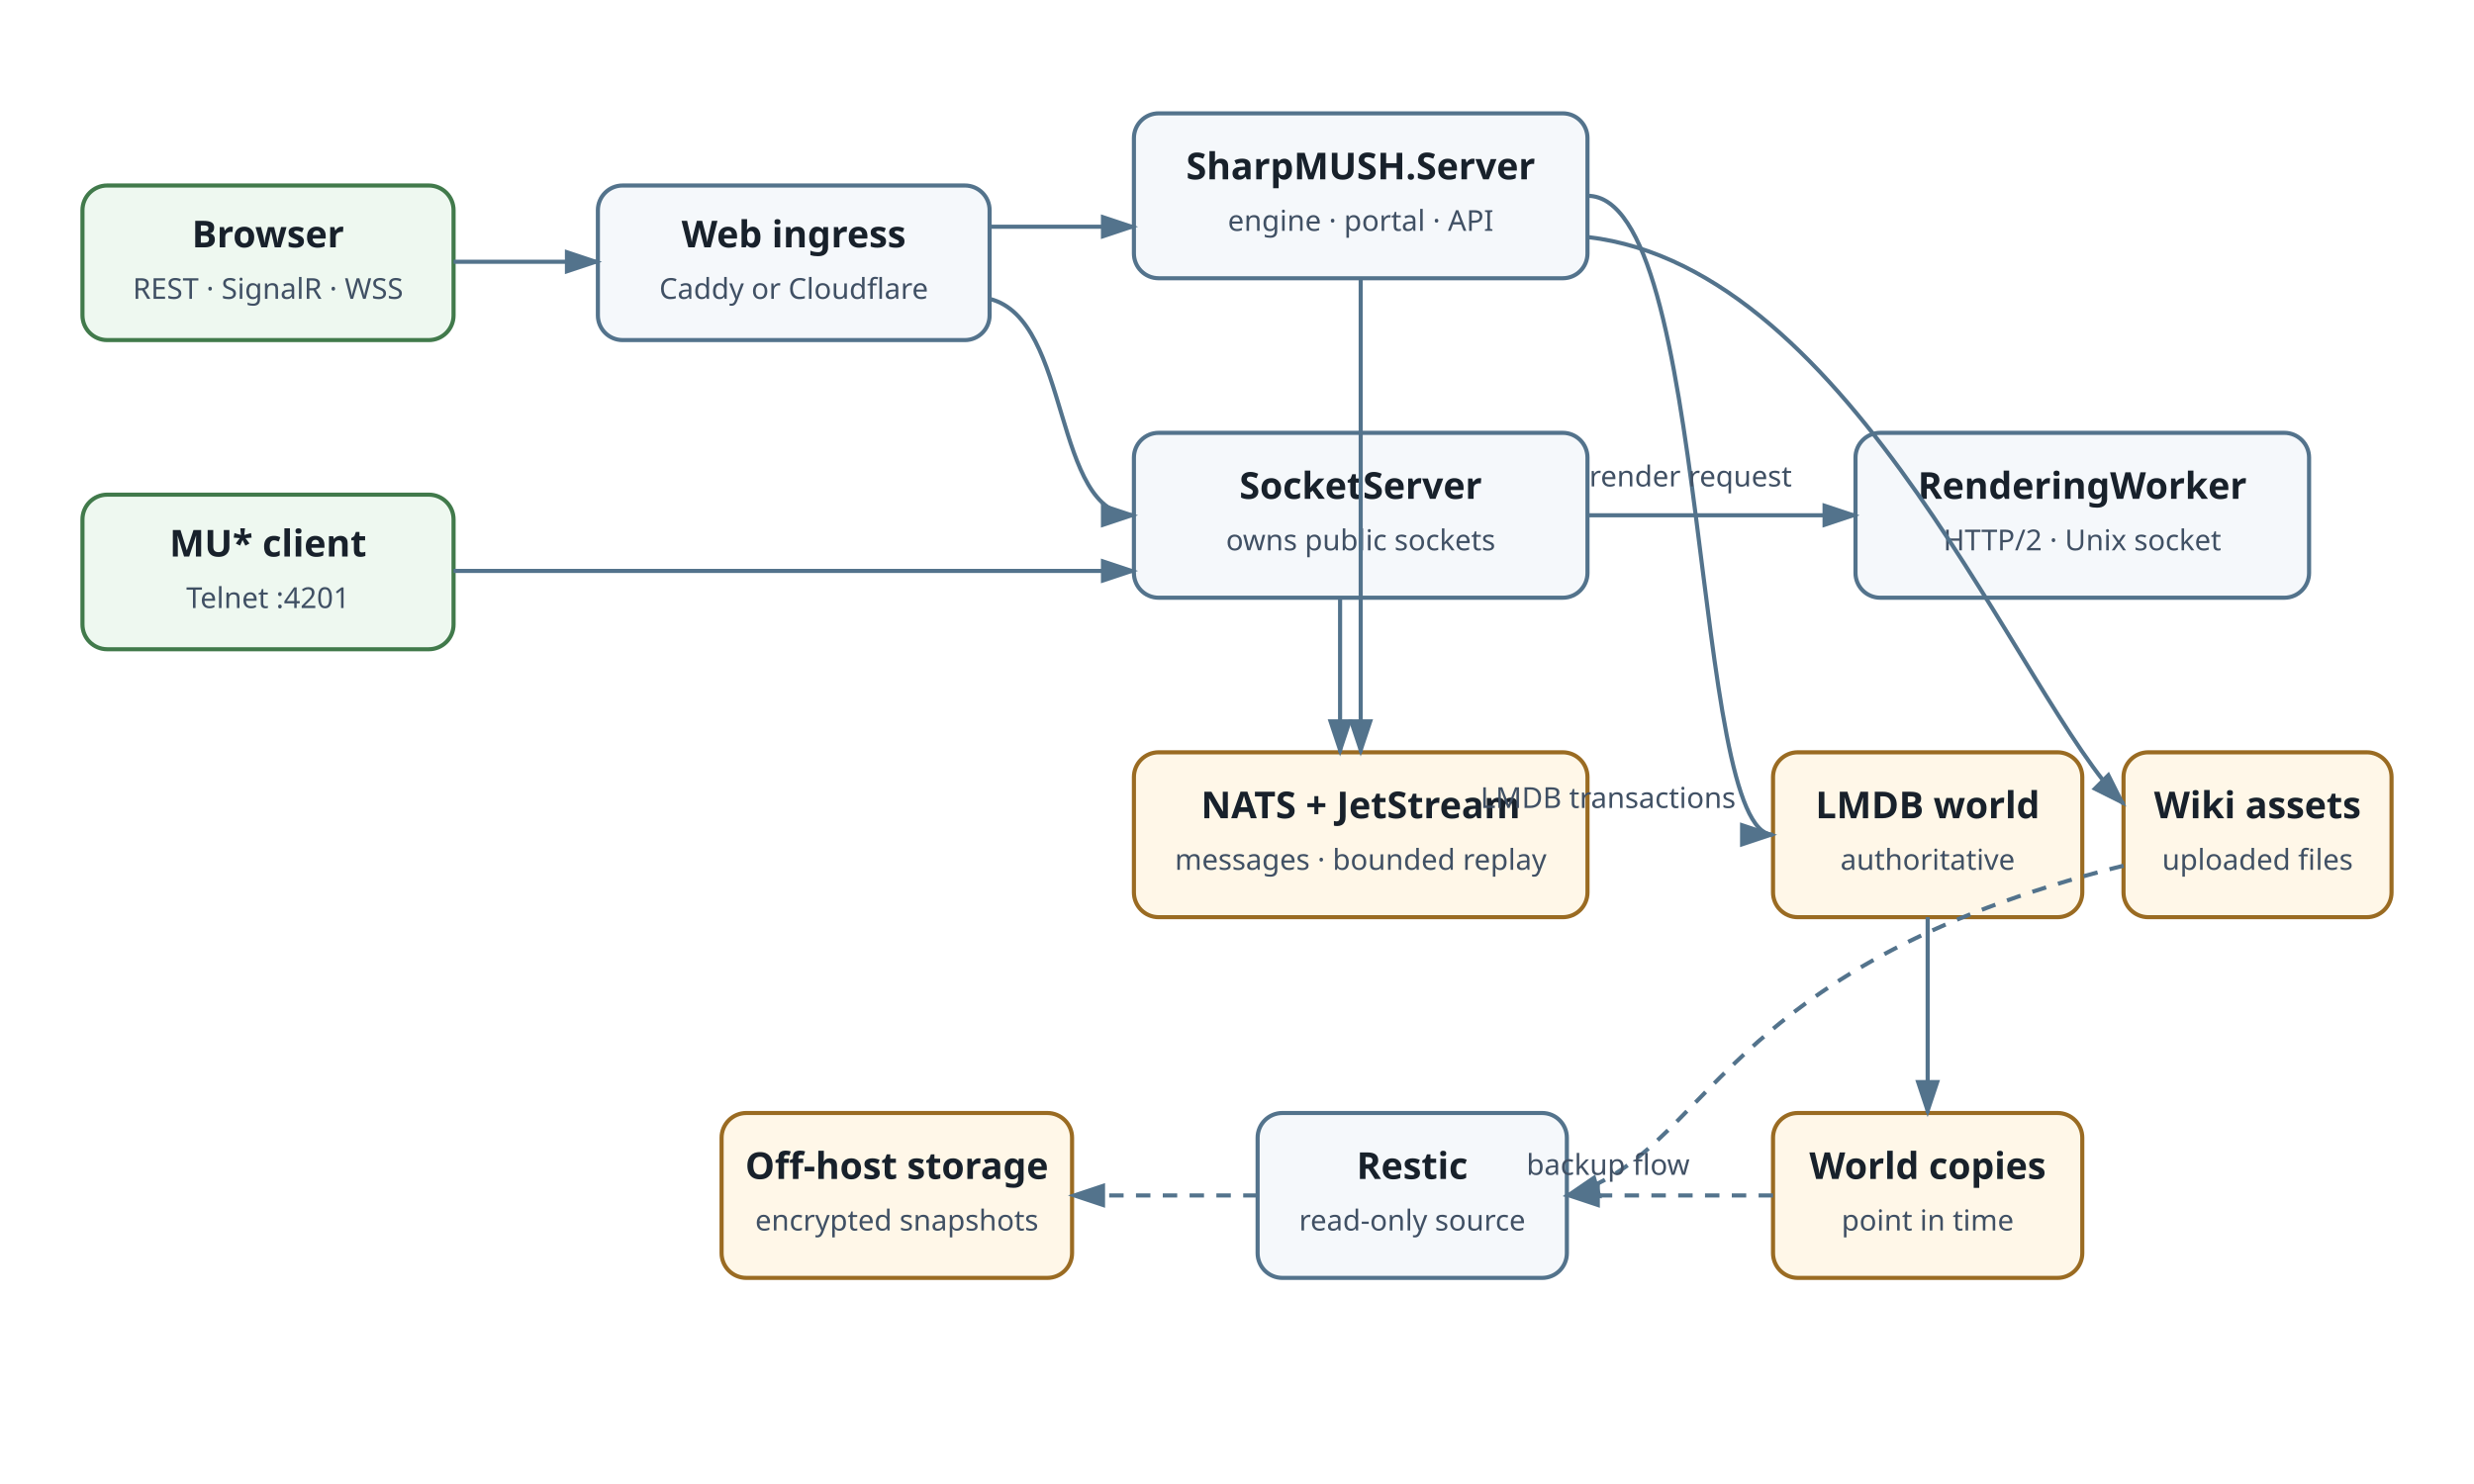
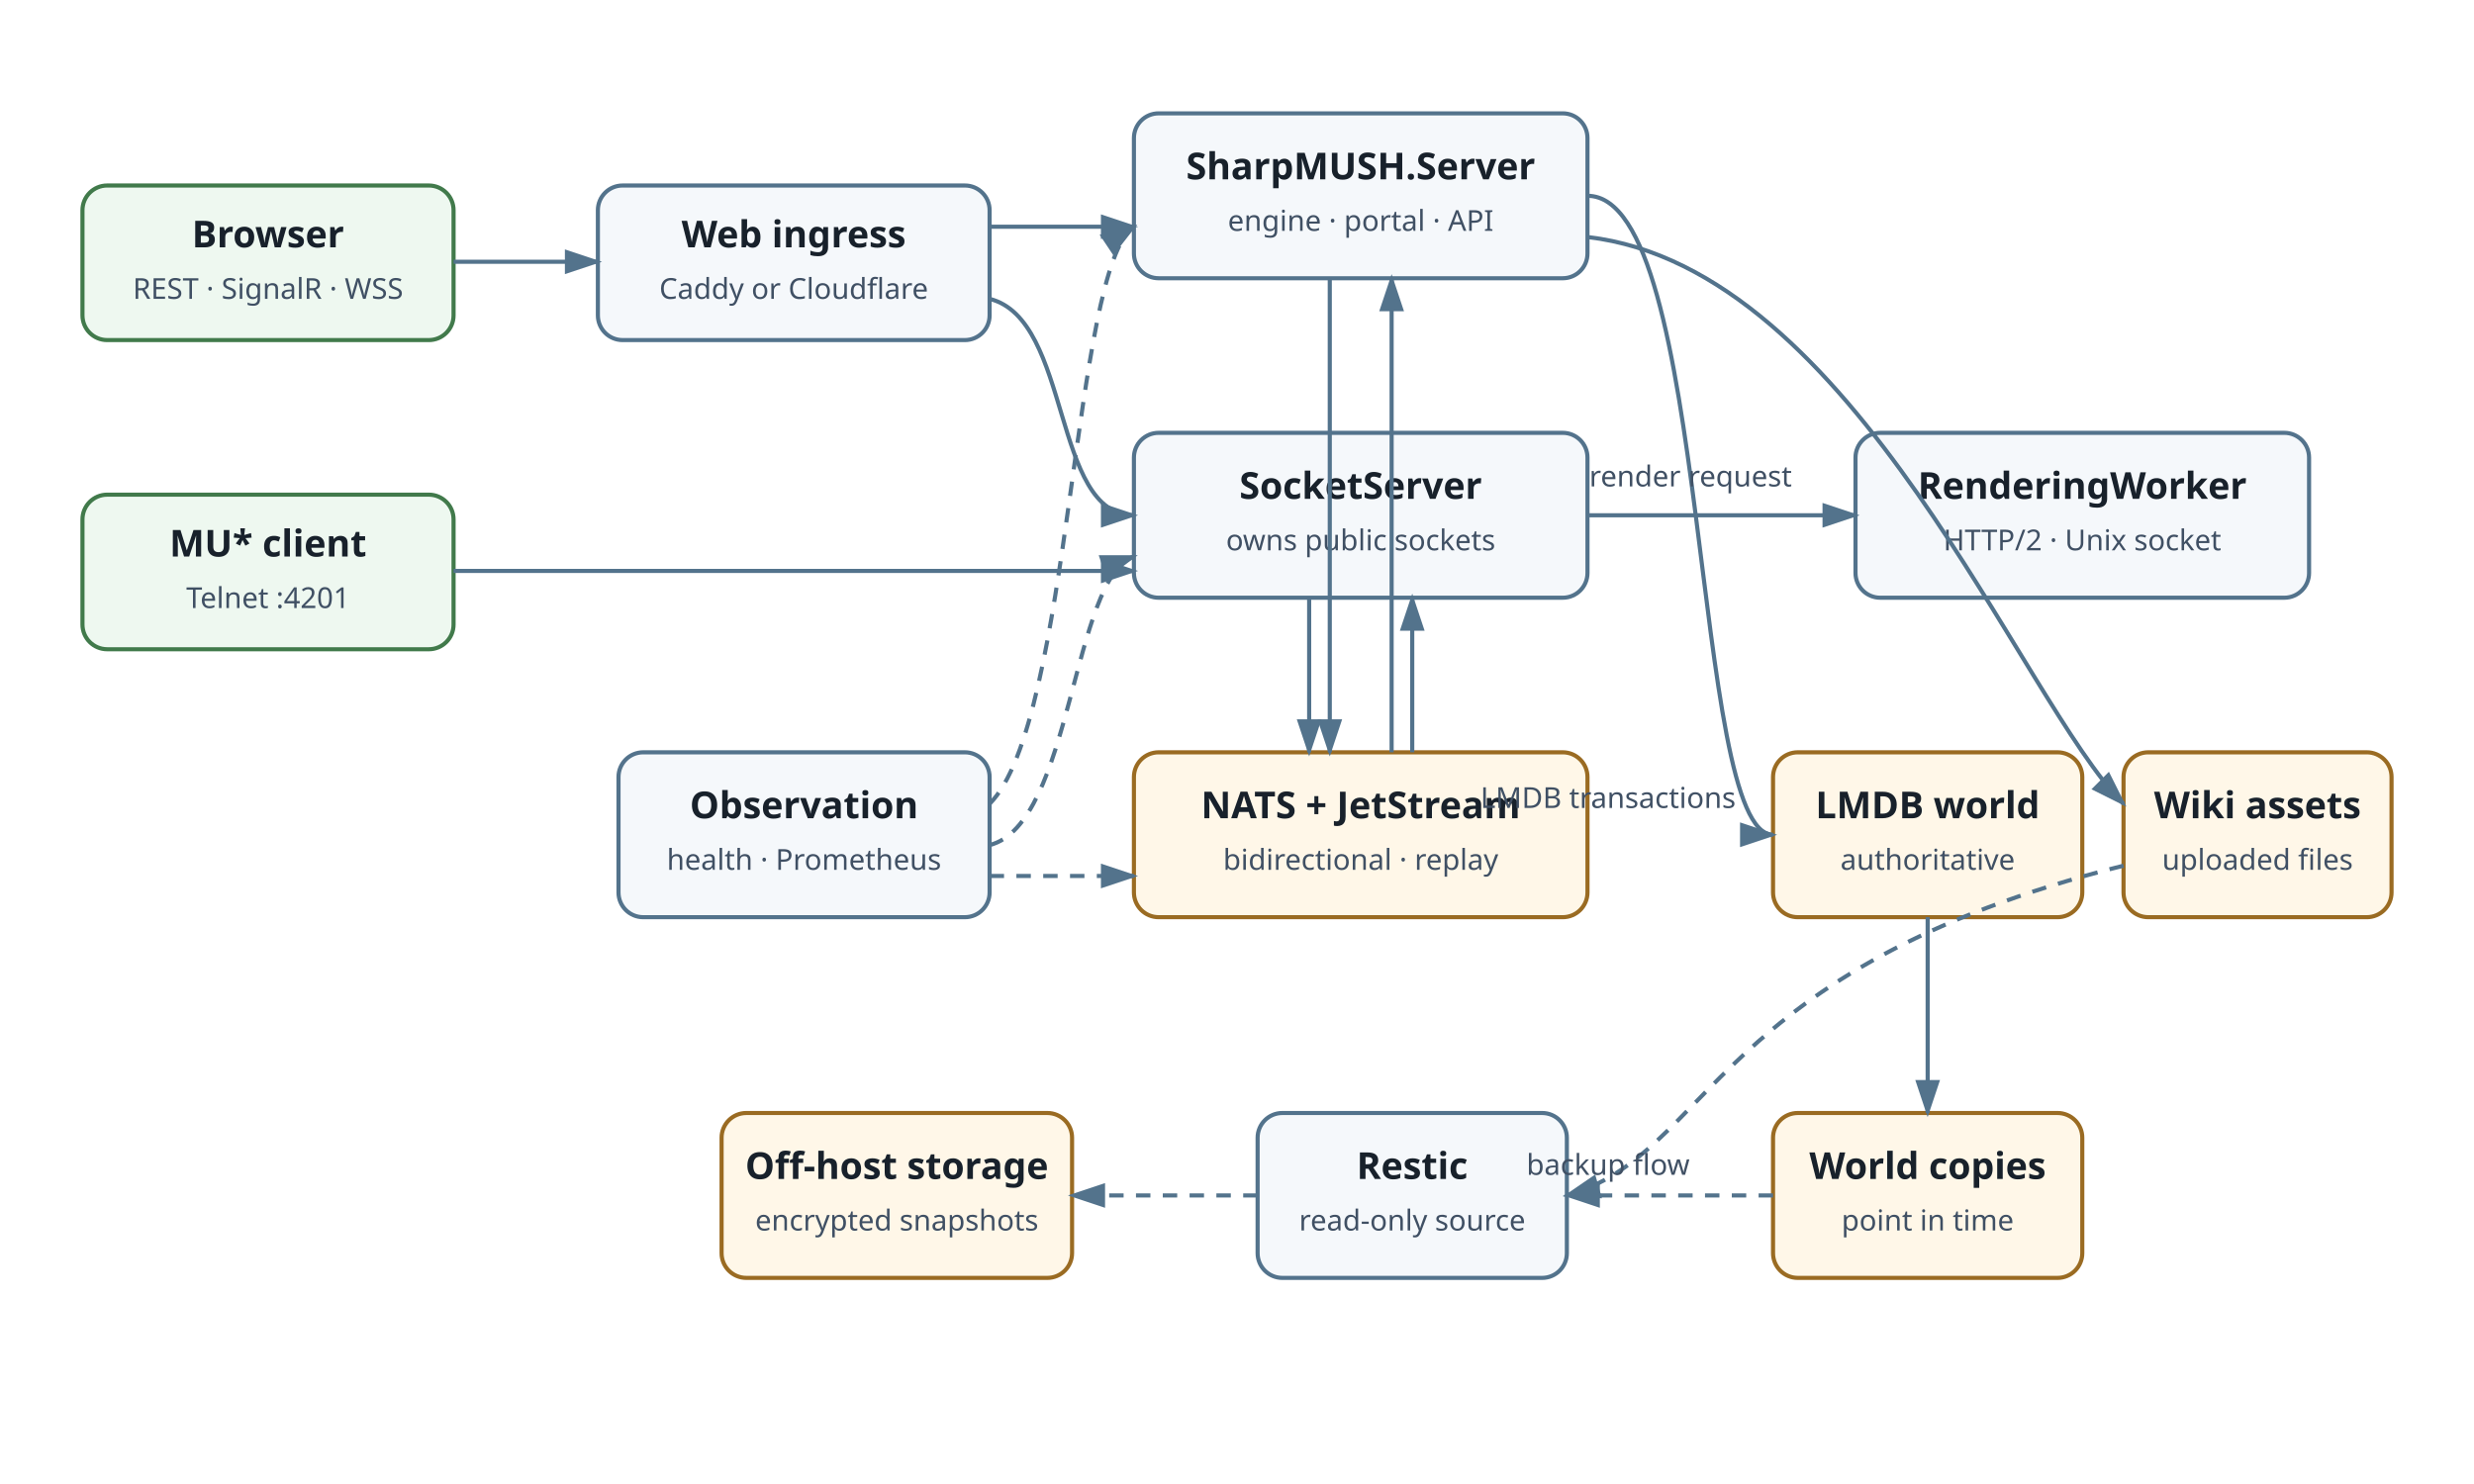
<svg xmlns="http://www.w3.org/2000/svg" width="1200" height="720" viewBox="0 0 1200 720" role="img" aria-labelledby="title desc">
  <defs>
    <marker id="arrow" markerWidth="10" markerHeight="10" refX="8" refY="3" orient="auto">
      <path d="M0,0 L0,6 L9,3 z" fill="#53738c" />
    </marker>
    <style>
      .box{fill:#f5f8fb;stroke:#53738c;stroke-width:2;rx:12}.state{fill:#fff7e8;stroke:#9a6b22;stroke-width:2;rx:12}
      .client{fill:#eef8f0;stroke:#417a4b;stroke-width:2;rx:12}.t{font:600 18px system-ui,sans-serif;fill:#18212b}.s{font:14px system-ui,sans-serif;fill:#405064}
      .line{fill:none;stroke:#53738c;stroke-width:2;marker-end:url(#arrow)}.dash{stroke-dasharray:7 6}
    </style>
  </defs>
  <rect x="40" y="90" width="180" height="75" class="client" />
  <text x="130" y="120" text-anchor="middle" class="t">Browser</text>
  <text x="130" y="145" text-anchor="middle" class="s">REST · SignalR · WSS</text>
  <rect x="40" y="240" width="180" height="75" class="client" />
  <text x="130" y="270" text-anchor="middle" class="t">MU* client</text>
  <text x="130" y="295" text-anchor="middle" class="s">Telnet :4201</text>
  <rect x="290" y="90" width="190" height="75" class="box" />
  <text x="385" y="120" text-anchor="middle" class="t">Web ingress</text>
  <text x="385" y="145" text-anchor="middle" class="s">Caddy or Cloudflare</text>
  <rect x="550" y="55" width="220" height="80" class="box" />
  <text x="660" y="87" text-anchor="middle" class="t">SharpMUSH.Server</text>
  <text x="660" y="112" text-anchor="middle" class="s">engine · portal · API</text>
  <rect x="550" y="210" width="220" height="80" class="box" />
  <text x="660" y="242" text-anchor="middle" class="t">SocketServer</text>
  <text x="660" y="267" text-anchor="middle" class="s">owns public sockets</text>
  <rect x="900" y="210" width="220" height="80" class="box" />
  <text x="1010" y="242" text-anchor="middle" class="t">RenderingWorker</text>
  <text x="1010" y="267" text-anchor="middle" class="s">HTTP/2 · Unix socket</text>
  <rect x="550" y="365" width="220" height="80" class="state" />
  <text x="660" y="397" text-anchor="middle" class="t">NATS + JetStream</text>
-   <text x="660" y="422" text-anchor="middle" class="s">messages · bounded replay</text>
+   <text x="660" y="422" text-anchor="middle" class="s">bidirectional · replay</text>
  <rect x="860" y="365" width="150" height="80" class="state" />
  <text x="935" y="397" text-anchor="middle" class="t">LMDB world</text>
  <text x="935" y="422" text-anchor="middle" class="s">authoritative</text>
  <rect x="1030" y="365" width="130" height="80" class="state" />
  <text x="1095" y="397" text-anchor="middle" class="t">Wiki assets</text>
  <text x="1095" y="422" text-anchor="middle" class="s">uploaded files</text>
  <rect x="860" y="540" width="150" height="80" class="state" />
  <text x="935" y="572" text-anchor="middle" class="t">World copies</text>
  <text x="935" y="597" text-anchor="middle" class="s">point in time</text>
  <rect x="610" y="540" width="150" height="80" class="box" />
  <text x="685" y="572" text-anchor="middle" class="t">Restic</text>
  <text x="685" y="597" text-anchor="middle" class="s">read-only source</text>
  <rect x="350" y="540" width="170" height="80" class="state" />
  <text x="435" y="572" text-anchor="middle" class="t">Off-host storage</text>
  <text x="435" y="597" text-anchor="middle" class="s">encrypted snapshots</text>
+   <rect x="300" y="365" width="180" height="80" class="box" />
+   <text x="390" y="397" text-anchor="middle" class="t">Observation</text>
+   <text x="390" y="422" text-anchor="middle" class="s">health · Prometheus</text>
  <path d="M220 127 H290" class="line" />
  <path d="M480 110 H550" class="line" />
  <path d="M480 145 C520 155 510 250 550 250" class="line" />
  <path d="M220 277 H550" class="line" />
  <path d="M770 250 H900" class="line" />
-   <path d="M660 135 V365" class="line" />
-   <path d="M650 290 V365" class="line" />
+   <path d="M645 135 V365" class="line" />
+   <path d="M675 365 V135" class="line" />
+   <path d="M635 290 V365" class="line" />
+   <path d="M685 365 V290" class="line" />
  <path d="M770 95 C830 95 820 405 860 405" class="line" />
  <path d="M770 115 C900 130 980 340 1030 390" class="line" />
+   <path d="M480 390 C520 350 520 130 550 110" class="line dash" />
+   <path d="M480 410 C520 400 520 280 550 270" class="line dash" />
+   <path d="M480 425 H550" class="line dash" />
  <path d="M935 445 V540" class="line" />
  <path d="M860 580 H760" class="line dash" />
  <path d="M1030 420 C830 470 830 560 760 580" class="line dash" />
  <path d="M610 580 H520" class="line dash" />
  <text x="820" y="236" text-anchor="middle" class="s">render request</text>
  <text x="780" y="392" text-anchor="middle" class="s">LMDB transactions</text>
  <text x="780" y="570" text-anchor="middle" class="s">backup flow</text>
</svg>
